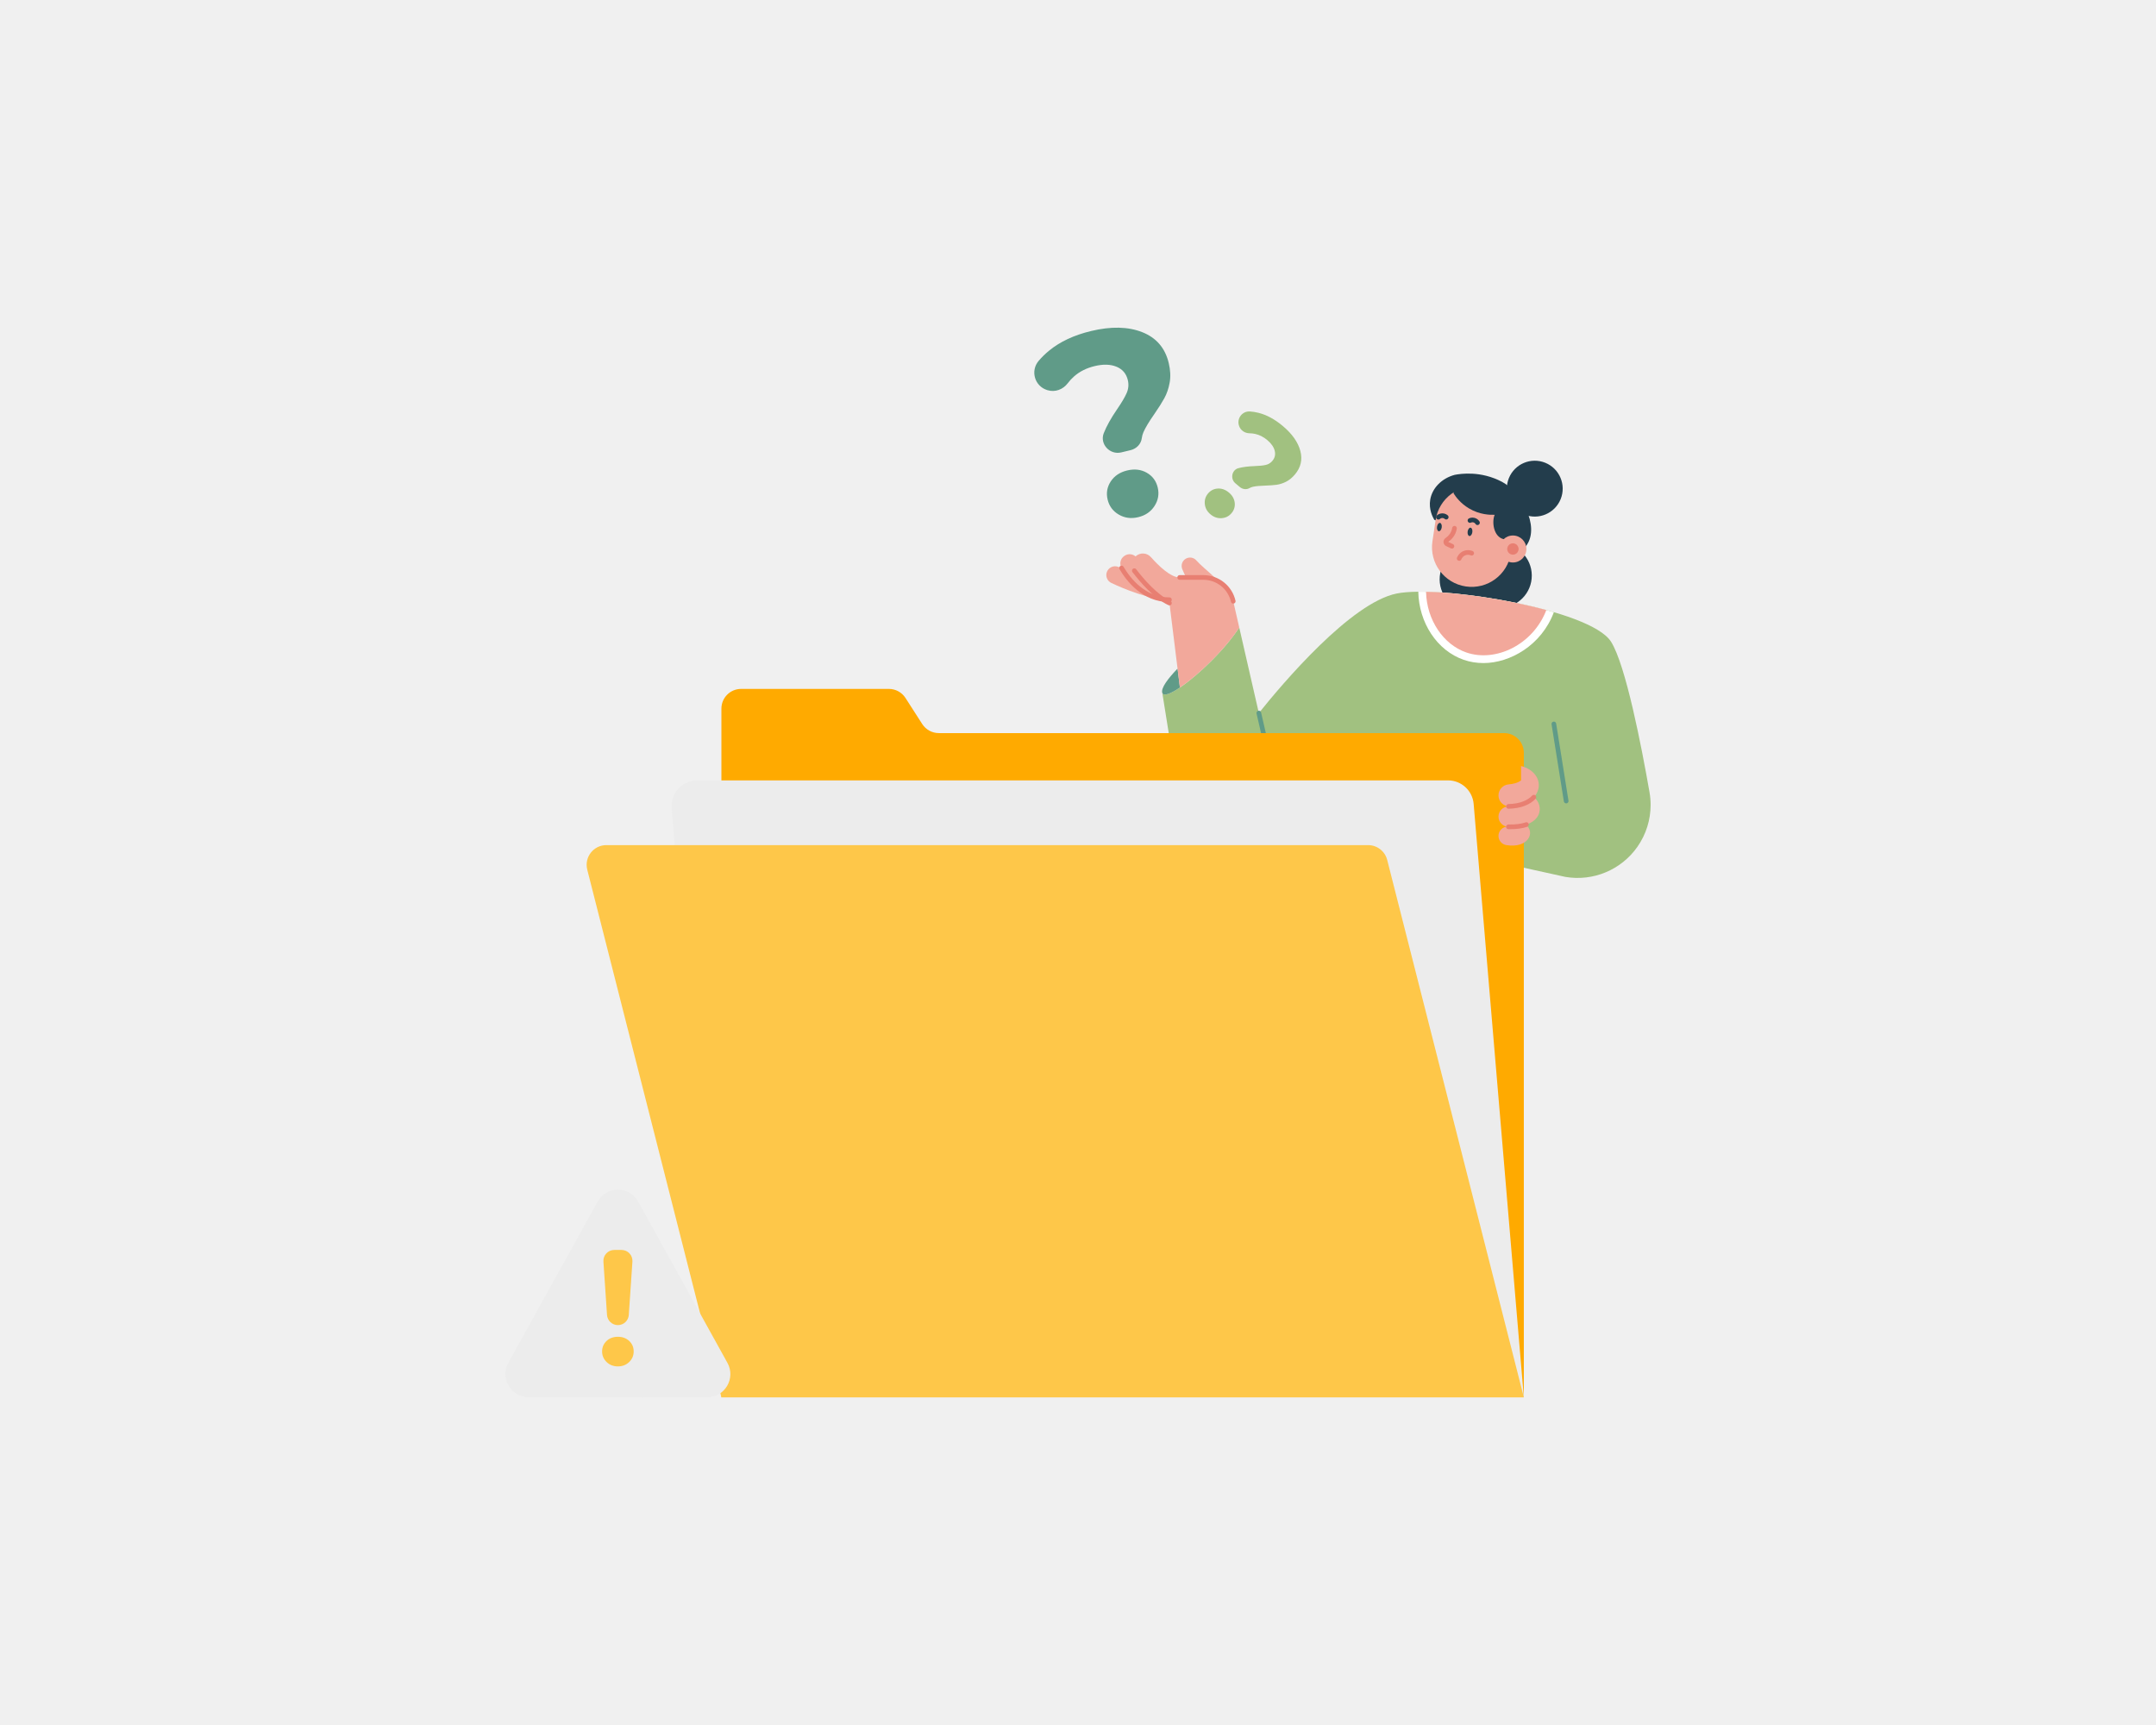
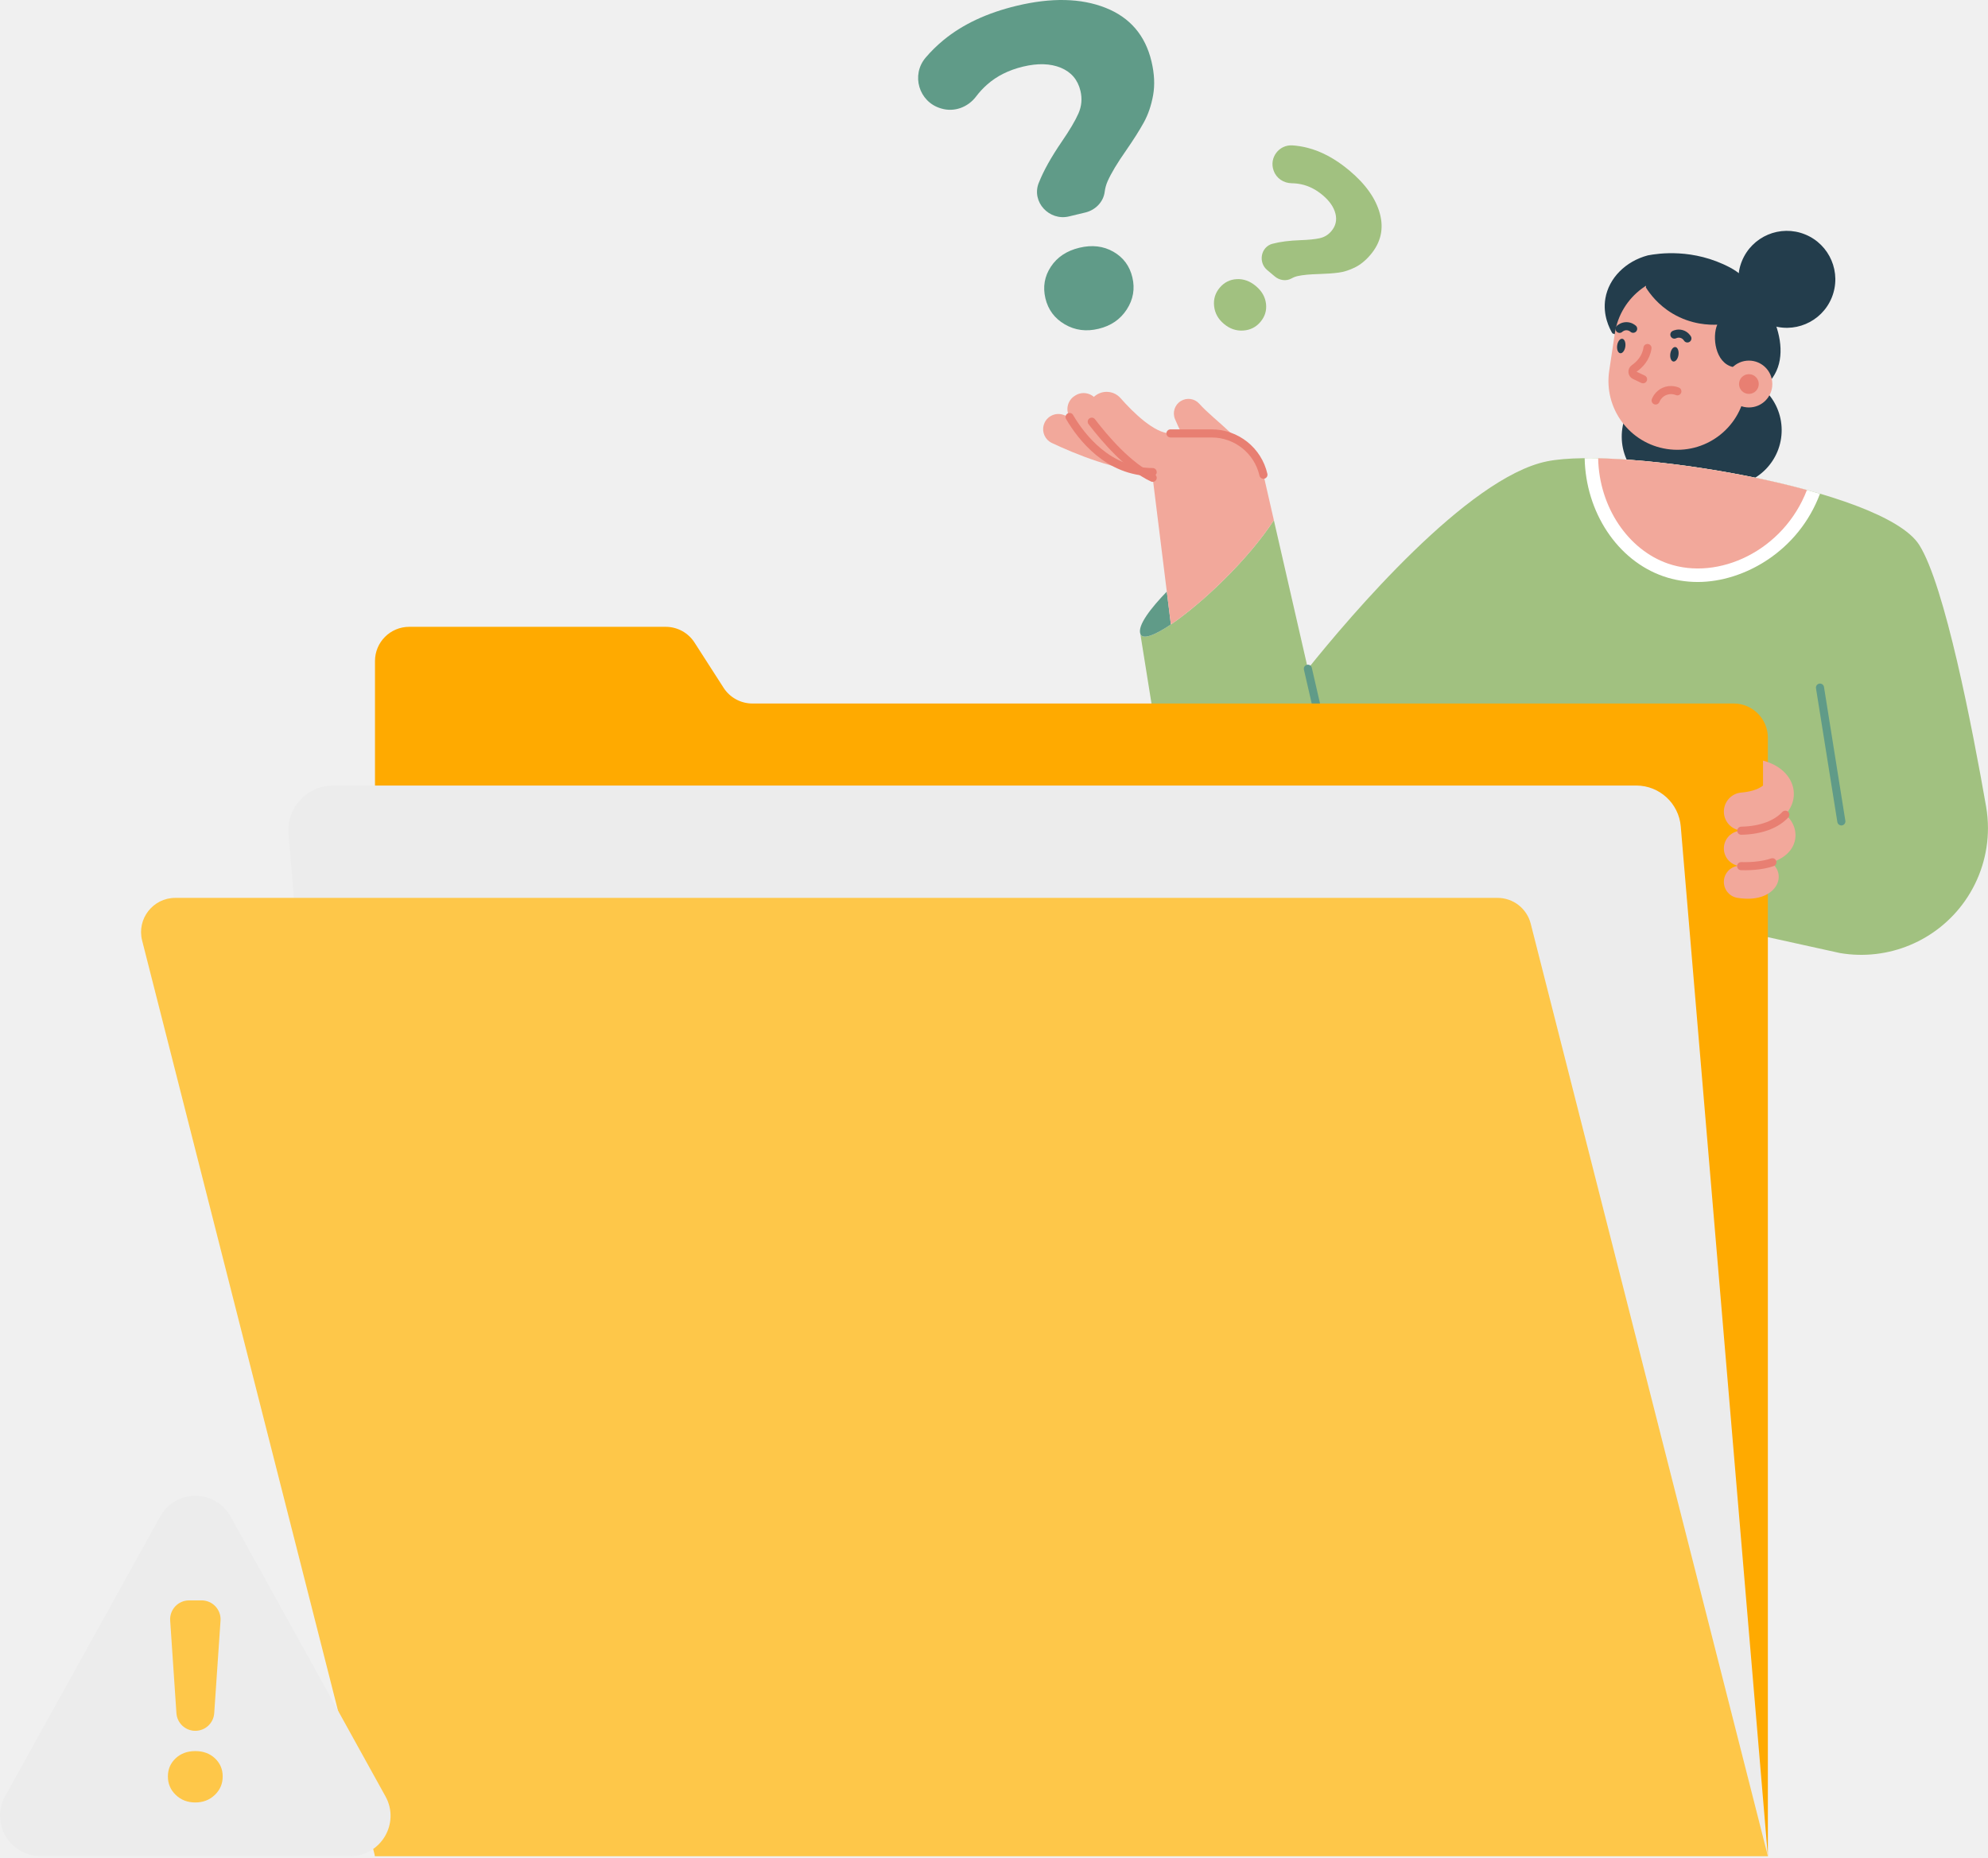
- <svg xmlns="http://www.w3.org/2000/svg" enable-background="new 0 0 2500 2000" viewBox="0 0 2500 2000">
-   <rect width="2500" height="2000" fill="none" />
-   <path fill="#233d4c" d="M1669.35,671.91c0.14,20.61,16.96,37.21,37.58,37.08c7.5-0.05,14.47-2.31,20.3-6.16   c3.73,1.23,7.73,1.88,11.88,1.85c20.62-0.14,37.21-16.96,37.08-37.58c-0.14-20.62-16.96-37.22-37.58-37.08   c-7.5,0.05-14.47,2.31-20.29,6.16c-3.74-1.23-7.74-1.88-11.89-1.85C1685.82,634.47,1669.21,651.29,1669.35,671.91z" />
-   <circle cx="1779.63" cy="566.5" r="32.39" fill="#233d4c" transform="rotate(-67.883 1779.673 566.52)" />
-   <path fill="#233d4c" d="M1663.11,602.64c-1.84-3.12-6.6-12.14-4.68-23.35c2.32-13.54,13.45-24.77,28.36-28.74   c6.97-1.33,30.32-4.89,54.95,8.14c21.44,11.34,44.2,50.67,28.49,73.44c-8.47,12.27-13.36,13.75-13.36,13.75   C1722.99,633.62,1697,614.91,1663.11,602.64z" />
-   <path fill="#f2a89b" d="M1699.65,679.94L1699.65,679.94c25.12,3.77,48.53-13.55,52.3-38.66l3.71-24.78   c3.77-25.12-13.55-48.53-38.66-52.3h0c-25.12-3.77-48.53,13.55-52.3,38.66l-3.71,24.78   C1657.22,652.76,1674.53,676.17,1699.65,679.94z" />
-   <path fill="#233d4c" d="M1743.58,625.11c-11.88-2.73-13.92-20.28-10.41-28.27c-5.01,0.22-17.31,0.09-29.97-7.49   c-9.59-5.74-15.07-13.17-17.71-17.35l1.47-16.41l63.3,11.29l17.62,33.62l-7.07,24.49L1743.58,625.11z" />
-   <path fill="none" stroke="#233d4c" stroke-linecap="round" stroke-linejoin="round" stroke-miterlimit="10" stroke-width="5.412" d="M1713.21,606.04c-0.27-0.44-1.44-2.23-3.83-2.94c-2.42-0.72-4.4,0.16-4.86,0.38" />
-   <ellipse cx="1669.02" cy="611" fill="#233d4c" rx="4.88" ry="2.75" transform="rotate(-81.952 1669.081 611.043)" />
-   <ellipse cx="1704.52" cy="616.55" fill="#233d4c" rx="4.88" ry="2.75" transform="rotate(-81.952 1704.577 616.588)" />
-   <path fill="none" stroke="#233d4c" stroke-linecap="round" stroke-linejoin="round" stroke-miterlimit="10" stroke-width="5.412" d="M1667.91,599.64c0.38-0.34,2-1.74,4.5-1.77c2.53-0.02,4.18,1.37,4.56,1.71" />
-   <path fill="none" stroke="#e87f72" stroke-linecap="round" stroke-linejoin="round" stroke-miterlimit="10" stroke-width="5.412" d="M1686.55,612.44c-0.97,6.88-5.43,11.25-8.9,13.68c-1.68,1.17-1.44,3.72,0.4,4.59l5.54,2.61" />
-   <path fill="none" stroke="#e87f72" stroke-linecap="round" stroke-linejoin="round" stroke-miterlimit="10" stroke-width="5.412" d="M1692.01,647.5c0.29-0.73,1.77-4.22,5.72-6c4.26-1.92,8.13-0.39,8.78-0.12" />
-   <circle cx="1754.3" cy="636.51" r="15.65" fill="#f2a89b" />
-   <circle cx="1754.3" cy="636.51" r="6.59" fill="#e87f72" />
-   <g>
-     <path fill="#a1c180" d="M1913.99,933.25c0,17.23-5.27,34.16-15.26,48.47c-18.76,26.84-51.3,40.46-83.57,34.98l-449.08-98.94   l-18.31-114.33c1.46,4.09,9.47,1.08,20.4-6.28c20.6-13.87,51.61-43.22,68.8-69.65l22.73,99.23   c28.05-34.98,106.66-127.8,159.73-138.57c50.45-10.25,224.63,18.16,248.58,55.74c17.14,26.88,35.59,122.52,44.72,174.79   C1913.57,923.52,1913.99,928.39,1913.99,933.25z" />
-     <path fill="#fff" d="M1801.79,709.79c-14.34,38.44-50.87,58.98-81.6,58.98c-7.97,0-15.69-1.26-22.93-3.77   c-31.08-10.75-51.99-43.17-52.67-78.94c2.89-0.04,5.9-0.02,9,0.05c38.82,0.83,94.3,8.86,139.47,21.19   C1796.02,708.11,1798.94,708.94,1801.79,709.79z" />
-     <path fill="#f2a89b" d="M1793.06,707.32c-15.53,40.48-59.04,60.86-92.84,49.15c-26.41-9.15-45.94-37.48-46.63-70.35   C1692.4,686.95,1747.89,694.98,1793.06,707.32z" />
-     <path fill="none" stroke="#609b88" stroke-linecap="round" stroke-linejoin="round" stroke-miterlimit="10" stroke-width="5.412" d="M1465.49,851.97l-5.8-25.22c0,0,0,0,0-0.02" />
-     <path fill="#609b88" d="M1368.17,797.15c-10.93,7.36-18.94,10.37-20.4,6.28c-2-5.65,6.98-17.15,17.68-28.25L1368.17,797.15z" />
-     <line x1="1801.79" x2="1816.06" y1="839.35" y2="928.73" fill="none" stroke="#609b88" stroke-linecap="round" stroke-linejoin="round" stroke-miterlimit="10" stroke-width="5.412" />
-   </g>
-   <g>
-     <path fill="#f2a89b" d="M1430.01,697.11c-11.33-22.68-32.6-35.88-42.92-47.49c-3.11-3.5-8.33-4.19-12.31-1.72l0,0   c-4.09,2.53-5.71,7.65-3.84,12.07c4.82,11.39,15,31.79,28.01,37.14H1430.01z" />
-     <path fill="#f2a89b" d="M1356.01,695.34c-23.17,0-53.37-12.85-67.33-19.44c-4.48-2.11-6.79-7.13-5.47-11.91l0,0   c1.63-5.9,8.03-9.01,13.7-6.7c12,4.9,33.33,11.79,59.1,12.14V695.34z" />
-     <path fill="#f2a89b" d="M1356.01,695.34c-29.72,0-47.69-23.45-55.51-36.79c-2.85-4.86-1.34-11.09,3.41-14.11l0.42-0.27   c4.56-2.89,10.52-1.79,13.87,2.45c6.04,7.64,17.83,18.62,37.8,22.82V695.34z" />
-     <path fill="#f2a89b" d="M1436.97,727.5c-17.19,26.43-48.2,55.77-68.8,69.65l-2.72-21.97l-9.43-76.01   c-15.96-7.38-31.93-26.03-40.69-37.5c-1.71-2.22-2.54-4.85-2.54-7.47c0-3.52,1.5-7.02,4.37-9.47c5.14-4.4,12.86-3.9,17.35,1.17   c8.62,9.76,22.75,23.61,33.41,23.61h27.47c16.58,0,30.94,11.44,34.63,27.6L1436.97,727.5z" />
-     <path fill="none" stroke="#e87f72" stroke-linecap="round" stroke-linejoin="round" stroke-miterlimit="10" stroke-width="5.412" d="M1367.9,669.51h27.47c16.58,0,30.94,11.44,34.63,27.6" />
-     <path fill="none" stroke="#e87f72" stroke-linecap="round" stroke-linejoin="round" stroke-miterlimit="10" stroke-width="5.412" d="M1356.01,695.34c-29.72,0-47.69-23.45-55.51-36.79" />
-     <path fill="none" stroke="#e87f72" stroke-linecap="round" stroke-linejoin="round" stroke-miterlimit="10" stroke-width="5.412" d="M1356.01,699.17c-15.96-7.38-31.93-26.03-40.69-37.5" />
-   </g>
-   <g>
-     <path fill="#609b88" d="M1279.96,502.04c3.12-7.95,8.25-17.14,15.37-27.54c5.23-7.62,8.92-13.85,11.07-18.72   c2.15-4.86,2.61-9.9,1.37-15.12c-1.76-7.42-6.13-12.57-13.1-15.46c-6.97-2.88-15.4-3.14-25.29-0.76   c-9.49,2.28-17.44,6.26-23.88,11.93c-2.76,2.43-5.24,5.1-7.43,8.01c-5.47,7.24-14.62,10.65-23.31,8.03l-0.42-0.13   c-14.53-4.38-19.83-22.25-10.02-33.82c3.57-4.21,7.59-8.15,12.05-11.82c12.76-10.48,29.02-18.1,48.79-22.85   c23.2-5.57,42.98-5.12,59.33,1.33c16.35,6.46,26.6,18.42,30.74,35.87c1.95,8.23,2.31,15.77,1.06,22.64   c-1.25,6.87-3.33,12.94-6.24,18.19c-2.91,5.26-6.83,11.45-11.75,18.56c-5.9,8.41-10.02,15.29-12.38,20.62   c-1,2.26-1.65,4.63-1.96,7.08c-0.84,6.82-6.23,12.21-12.92,13.82l-10.93,2.63c-13.17,3.16-25.13-9.63-20.26-22.26   C1279.9,502.2,1279.93,502.12,1279.96,502.04z M1297.28,596.62c-6.81-3.98-11.12-9.78-12.93-17.41   c-1.81-7.62-0.59-14.64,3.64-21.07c4.23-6.42,10.58-10.65,19.06-12.69c8.47-2.03,16.04-1.15,22.7,2.66   c6.66,3.81,10.9,9.52,12.7,17.14c1.81,7.62,0.57,14.76-3.72,21.4c-4.29,6.65-10.57,10.97-18.84,12.95   C1311.63,601.61,1304.09,600.61,1297.28,596.62z" />
-     <path fill="#a1c180" d="M1436.17,542.77c4.9-1.32,11.11-2.11,18.6-2.38c5.49-0.19,9.78-0.63,12.86-1.32c3.09-0.69,5.66-2.25,7.72-4.68   c2.93-3.46,3.85-7.37,2.76-11.73c-1.09-4.35-3.94-8.48-8.57-12.37c-4.44-3.73-9.15-6.13-14.14-7.2c-2.14-0.46-4.29-0.7-6.46-0.73   c-5.39-0.06-10.26-3.23-12.07-8.31l-0.09-0.25c-3.04-8.5,3.63-17.34,12.64-16.74c3.27,0.22,6.58,0.75,9.91,1.59   c9.52,2.4,18.91,7.49,28.16,15.27c10.86,9.13,17.63,18.75,20.32,28.85c2.69,10.1,0.59,19.23-6.3,27.37   c-3.25,3.84-6.73,6.67-10.46,8.5c-3.73,1.83-7.36,2.98-10.91,3.44c-3.54,0.47-7.89,0.78-13.03,0.94   c-6.11,0.15-10.85,0.61-14.24,1.36c-1.44,0.32-2.8,0.84-4.08,1.57c-3.56,2.01-8.04,1.33-11.17-1.3l-5.12-4.3   c-6.16-5.18-4.27-15.42,3.49-17.56C1436.07,542.79,1436.12,542.78,1436.17,542.77z M1397.05,584.46c-0.5-4.66,0.75-8.77,3.76-12.33   c3.01-3.56,6.79-5.46,11.36-5.7c4.57-0.24,8.83,1.3,12.8,4.63c3.97,3.33,6.22,7.27,6.75,11.8c0.53,4.53-0.71,8.58-3.71,12.13   c-3.01,3.56-6.86,5.49-11.55,5.78c-4.7,0.3-8.98-1.18-12.85-4.44C1399.73,593.08,1397.55,589.12,1397.05,584.46z" />
-   </g>
-   <g>
-     <path fill="#fa0" d="M1766.97,872.83v747.23H836.51V821.6c0-12.63,10.24-22.87,22.87-22.87h171.34c7.78,0,15.03,3.96,19.24,10.51   l19.42,30.22c4.21,6.55,11.46,10.51,19.24,10.51h655.49C1756.73,849.96,1766.97,860.2,1766.97,872.83z" />
-     <path fill="#ececec" d="M1766.97,1620.06l-58.19-687.96c-1.31-15.45-14.23-27.32-29.73-27.32H808.47c-17.47,0-31.2,14.94-29.73,32.35   l57.77,682.93H1766.97z" />
-     <path fill="#fec749" d="M1586.39,979.84H703.12c-14.92,0-25.84,14.05-22.16,28.51l155.55,611.72h930.46l-158.42-622.99   C1605.98,986.93,1596.85,979.84,1586.39,979.84z" />
-   </g>
-   <g>
-     <path fill="#ececec" d="M819.98,1620.06l-207.03-0.07c-20.5-0.01-33.46-22.02-23.52-39.94L693,1393.2   c10.25-18.49,36.83-18.48,47.06,0.02l103.45,186.92C853.45,1598.07,840.47,1620.07,819.98,1620.06z" />
-     <path fill="#fec749" d="M703.41,1579.17c-3.5-3.37-5.24-7.47-5.24-12.3c0-4.83,1.72-8.87,5.15-12.11c3.43-3.24,7.82-4.86,13.16-4.86    c5.34,0,9.72,1.62,13.16,4.87c3.43,3.24,5.15,7.28,5.14,12.11c0,4.83-1.75,8.93-5.25,12.3c-3.5,3.37-7.85,5.05-13.06,5.05    C711.26,1584.22,706.91,1582.54,703.41,1579.17z M712.32,1449.22l8.39,0c7.32,0,13.12,6.2,12.62,13.51l-4.21,61.84    c-0.45,6.64-5.97,11.79-12.63,11.79l0,0c-6.66,0-12.17-5.16-12.62-11.8l-4.17-61.84C699.2,1455.41,705,1449.21,712.32,1449.22z" />
-   </g>
-   <g>
-     <path fill="#f2a89b" d="M1763.73,888.13c30.39,7.95,27.99,44.82-12.76,46.77c-7.28,0.35-13.39-5.41-13.39-12.69v0   c0-6.6,5.01-12.17,11.59-12.74c5.09-0.44,10.77-1.67,14.56-4.67V888.13z" />
-     <path fill="#f2a89b" d="M1737.58,946.79c0,6.42,5.12,11.66,11.54,11.83c40.67,1.07,41.67-25.13,29.5-34.37   c-5.59,6.01-15.32,10.38-29.41,10.7c-3.22,0.07-6.13,1.42-8.23,3.55C1738.88,940.64,1737.58,943.57,1737.58,946.79z" />
-     <path fill="#f2a89b" d="M1737.58,969.12v0.05c0,5.25,3.77,9.75,8.94,10.62c25.45,4.29,34.44-14.88,22.46-23.77   c-5.21,1.57-11.92,2.45-20.4,2.33C1742.54,958.26,1737.58,963.08,1737.58,969.12z" />
-     <path fill="none" stroke="#e87f72" stroke-linecap="round" stroke-linejoin="round" stroke-miterlimit="10" stroke-width="5.412" d="M1778.62,924.26c-5.59,6.01-15.32,10.38-29.41,10.7" />
-     <path fill="none" stroke="#e87f72" stroke-linecap="round" stroke-linejoin="round" stroke-miterlimit="10" stroke-width="5.412" d="M1749.12,958.63c8.68,0.23,15.55-0.78,20.87-2.61" />
-   </g>
+ <svg xmlns="http://www.w3.org/2000/svg" width="1328" height="1241" viewBox="0 0 1328 1241" fill="none">
+   <path d="M1083.33 291.985C1083.47 312.595 1100.29 329.195 1120.91 329.065C1128.41 329.015 1135.38 326.755 1141.21 322.905C1144.94 324.135 1148.94 324.785 1153.09 324.755C1173.71 324.615 1190.3 307.795 1190.17 287.175C1190.03 266.555 1173.21 249.955 1152.59 250.095C1145.09 250.145 1138.12 252.405 1132.3 256.255C1128.56 255.025 1124.56 254.375 1120.41 254.405C1099.8 254.545 1083.19 271.365 1083.33 291.985Z" fill="#233D4C" />
+   <path d="M1223.63 198.828C1230.36 182.256 1222.39 163.362 1205.82 156.627C1189.24 149.892 1170.35 157.866 1163.61 174.439C1156.88 191.011 1164.85 209.905 1181.43 216.64C1198 223.375 1216.89 215.4 1223.63 198.828Z" fill="#233D4C" />
+   <path d="M1077.09 222.717C1075.25 219.597 1070.49 210.577 1072.41 199.367C1074.73 185.827 1085.86 174.597 1100.77 170.627C1107.74 169.297 1131.09 165.737 1155.72 178.767C1177.16 190.107 1199.92 229.437 1184.21 252.207C1175.74 264.477 1170.85 265.957 1170.85 265.957C1136.97 253.697 1110.98 234.987 1077.09 222.717Z" fill="#233D4C" />
+   <path d="M1113.63 300.021C1138.75 303.791 1162.16 286.471 1165.93 261.361L1169.64 236.581C1173.41 211.461 1156.09 188.051 1130.98 184.281C1105.86 180.511 1082.45 197.831 1078.68 222.941L1074.97 247.721C1071.2 272.841 1088.51 296.251 1113.63 300.021Z" fill="#F2A89B" />
+   <path d="M1157.56 245.192C1145.68 242.462 1143.64 224.912 1147.15 216.922C1142.14 217.142 1129.84 217.012 1117.18 209.432C1107.59 203.692 1102.11 196.262 1099.47 192.082L1100.94 175.672L1164.24 186.962L1181.86 220.582L1174.79 245.072L1157.56 245.192Z" fill="#233D4C" />
+   <path d="M1127.19 226.117C1126.92 225.677 1125.75 223.887 1123.36 223.177C1120.94 222.457 1118.96 223.337 1118.5 223.557" stroke="#233D4C" stroke-width="5.412" stroke-miterlimit="10" stroke-linecap="round" stroke-linejoin="round" />
+   <path d="M1085.74 231.563C1086.11 228.894 1085.2 226.559 1083.7 226.346C1082.19 226.133 1080.67 228.124 1080.29 230.793C1079.91 233.462 1080.83 235.797 1082.33 236.01C1083.83 236.223 1085.36 234.232 1085.74 231.563Z" fill="#233D4C" />
+   <path d="M1121.24 237.102C1121.61 234.434 1120.7 232.098 1119.2 231.885C1117.69 231.673 1116.17 233.664 1115.79 236.332C1115.41 239.001 1116.33 241.336 1117.83 241.549C1119.33 241.762 1120.86 239.771 1121.24 237.102Z" fill="#233D4C" />
+   <path d="M1081.89 219.716C1082.27 219.376 1083.89 217.976 1086.39 217.946C1088.92 217.926 1090.57 219.316 1090.95 219.656" stroke="#233D4C" stroke-width="5.412" stroke-miterlimit="10" stroke-linecap="round" stroke-linejoin="round" />
+   <path d="M1100.53 232.516C1099.56 239.396 1095.1 243.766 1091.63 246.196C1089.95 247.366 1090.19 249.916 1092.03 250.786L1097.57 253.396" stroke="#E87F72" stroke-width="5.412" stroke-miterlimit="10" stroke-linecap="round" stroke-linejoin="round" />
+   <path d="M1105.99 267.578C1106.28 266.848 1107.76 263.358 1111.71 261.578C1115.97 259.658 1119.84 261.188 1120.49 261.458" stroke="#E87F72" stroke-width="5.412" stroke-miterlimit="10" stroke-linecap="round" stroke-linejoin="round" />
+   <path d="M1168.28 272.237C1176.93 272.237 1183.93 265.231 1183.93 256.588C1183.93 247.944 1176.93 240.938 1168.28 240.938C1159.64 240.938 1152.63 247.944 1152.63 256.588C1152.63 265.231 1159.64 272.237 1168.28 272.237Z" fill="#F2A89B" />
+   <path d="M1168.28 263.18C1171.92 263.18 1174.87 260.23 1174.87 256.59C1174.87 252.95 1171.92 250 1168.28 250C1164.64 250 1161.69 252.95 1161.69 256.59C1161.69 260.23 1164.64 263.18 1168.28 263.18Z" fill="#E87F72" />
+   <path d="M1327.97 553.328C1327.97 570.558 1322.7 587.488 1312.71 601.798C1293.95 628.638 1261.41 642.258 1229.14 636.778L780.063 537.838L761.753 423.508C763.213 427.598 771.223 424.588 782.153 417.228C802.753 403.358 833.763 374.008 850.953 347.578L873.683 446.808C901.733 411.828 980.343 319.008 1033.41 308.238C1083.86 297.988 1258.04 326.398 1281.99 363.978C1299.13 390.858 1317.58 486.498 1326.71 538.768C1327.55 543.598 1327.97 548.468 1327.97 553.328Z" fill="#A1C180" />
+   <path d="M1215.77 329.868C1201.43 368.308 1164.9 388.848 1134.17 388.848C1126.2 388.848 1118.48 387.588 1111.24 385.078C1080.16 374.328 1059.25 341.908 1058.57 306.138C1061.46 306.098 1064.47 306.118 1067.57 306.188C1106.39 307.018 1161.87 315.048 1207.04 327.378C1210 328.188 1212.92 329.018 1215.77 329.868Z" fill="white" />
+   <path d="M1207.04 327.395C1191.51 367.875 1148 388.255 1114.2 376.545C1087.79 367.395 1068.26 339.065 1067.57 306.195C1106.38 307.025 1161.87 315.055 1207.04 327.395Z" fill="#F2A89B" />
+   <path d="M879.473 472.045L873.673 446.825C873.673 446.825 873.673 446.825 873.673 446.805" stroke="#609B88" stroke-width="5.412" stroke-miterlimit="10" stroke-linecap="round" stroke-linejoin="round" />
+   <path d="M782.153 417.228C771.223 424.588 763.213 427.598 761.753 423.508C759.753 417.858 768.733 406.358 779.433 395.258L782.153 417.228Z" fill="#609B88" />
+   <path d="M1215.77 459.43L1230.04 548.81" stroke="#609B88" stroke-width="5.412" stroke-miterlimit="10" stroke-linecap="round" stroke-linejoin="round" />
+   <path d="M843.993 317.187C832.663 294.507 811.393 281.307 801.073 269.697C797.963 266.197 792.743 265.507 788.763 267.977C784.673 270.507 783.053 275.627 784.923 280.047C789.743 291.437 799.923 311.837 812.933 317.187H843.993Z" fill="#F2A89B" />
+   <path d="M769.993 315.418C746.823 315.418 716.623 302.568 702.663 295.978C698.183 293.868 695.873 288.848 697.193 284.068C698.823 278.168 705.223 275.058 710.893 277.368C722.893 282.268 744.223 289.158 769.993 289.508V315.418Z" fill="#F2A89B" />
+   <path d="M769.993 315.416C740.273 315.416 722.303 291.966 714.483 278.626C711.633 273.766 713.143 267.536 717.893 264.516L718.313 264.246C722.873 261.356 728.833 262.456 732.183 266.696C738.223 274.336 750.013 285.316 769.983 289.516V315.416H769.993Z" fill="#F2A89B" />
+   <path d="M850.953 347.576C833.763 374.006 802.753 403.346 782.153 417.226L779.433 395.256L770.003 319.246C754.043 311.866 738.073 293.216 729.313 281.746C727.603 279.526 726.773 276.896 726.773 274.276C726.773 270.756 728.273 267.256 731.143 264.806C736.283 260.406 744.003 260.906 748.493 265.976C757.113 275.736 771.243 289.586 781.903 289.586H809.373C825.953 289.586 840.313 301.026 844.003 317.186L850.953 347.576Z" fill="#F2A89B" />
+   <path d="M781.883 289.586H809.353C825.933 289.586 840.293 301.026 843.983 317.186" stroke="#E87F72" stroke-width="5.412" stroke-miterlimit="10" stroke-linecap="round" stroke-linejoin="round" />
+   <path d="M769.993 315.415C740.273 315.415 722.303 291.965 714.483 278.625" stroke="#E87F72" stroke-width="5.412" stroke-miterlimit="10" stroke-linecap="round" stroke-linejoin="round" />
+   <path d="M769.993 319.25C754.033 311.87 738.063 293.22 729.303 281.75" stroke="#E87F72" stroke-width="5.412" stroke-miterlimit="10" stroke-linecap="round" stroke-linejoin="round" />
+   <path d="M693.943 122.117C697.063 114.167 702.193 104.977 709.313 94.577C714.543 86.957 718.233 80.727 720.383 75.857C722.533 70.997 722.993 65.957 721.753 60.737C719.993 53.317 715.623 48.167 708.653 45.277C701.683 42.397 693.253 42.137 683.363 44.517C673.873 46.797 665.923 50.777 659.483 56.447C656.723 58.877 654.243 61.547 652.053 64.457C646.583 71.697 637.433 75.107 628.743 72.487L628.323 72.357C613.793 67.977 608.493 50.107 618.303 38.537C621.873 34.327 625.893 30.387 630.353 26.717C643.113 16.237 659.373 8.617 679.143 3.867C702.343 -1.703 722.123 -1.253 738.473 5.197C754.823 11.657 765.073 23.617 769.213 41.067C771.163 49.297 771.523 56.837 770.273 63.707C769.023 70.577 766.943 76.647 764.033 81.897C761.123 87.157 757.203 93.347 752.283 100.457C746.383 108.867 742.263 115.747 739.903 121.077C738.903 123.337 738.253 125.707 737.943 128.157C737.103 134.977 731.713 140.367 725.023 141.977L714.093 144.607C700.923 147.767 688.963 134.977 693.833 122.347C693.883 122.277 693.913 122.197 693.943 122.117ZM711.263 216.697C704.453 212.717 700.143 206.917 698.333 199.287C696.523 191.667 697.743 184.647 701.973 178.217C706.203 171.797 712.553 167.567 721.033 165.527C729.503 163.497 737.073 164.377 743.733 168.187C750.393 171.997 754.633 177.707 756.433 185.327C758.243 192.947 757.003 200.087 752.713 206.727C748.423 213.377 742.143 217.697 733.873 219.677C725.613 221.687 718.073 220.687 711.263 216.697Z" fill="#609B88" />
+   <path d="M850.153 162.848C855.053 161.528 861.263 160.738 868.753 160.468C874.243 160.278 878.533 159.838 881.613 159.148C884.703 158.458 887.273 156.898 889.333 154.468C892.263 151.008 893.183 147.098 892.093 142.738C891.003 138.388 888.153 134.258 883.523 130.368C879.083 126.638 874.373 124.238 869.383 123.168C867.243 122.708 865.093 122.468 862.923 122.438C857.533 122.378 852.663 119.208 850.853 114.128L850.763 113.878C847.723 105.378 854.393 96.538 863.403 97.138C866.673 97.358 869.983 97.888 873.313 98.728C882.833 101.128 892.223 106.218 901.473 113.998C912.333 123.128 919.103 132.748 921.793 142.848C924.483 152.948 922.383 162.078 915.493 170.218C912.243 174.058 908.763 176.888 905.033 178.718C901.303 180.548 897.673 181.698 894.123 182.158C890.583 182.628 886.233 182.938 881.093 183.098C874.983 183.248 870.243 183.708 866.853 184.458C865.413 184.778 864.053 185.298 862.773 186.028C859.213 188.038 854.733 187.358 851.603 184.728L846.483 180.428C840.323 175.248 842.213 165.008 849.973 162.868C850.053 162.868 850.103 162.858 850.153 162.848ZM811.033 204.538C810.533 199.878 811.783 195.768 814.793 192.208C817.803 188.648 821.583 186.748 826.153 186.508C830.723 186.268 834.983 187.808 838.953 191.138C842.923 194.468 845.173 198.408 845.703 202.938C846.233 207.468 844.993 211.518 841.993 215.068C838.983 218.628 835.133 220.558 830.443 220.848C825.743 221.148 821.463 219.668 817.593 216.408C813.713 213.158 811.533 209.198 811.033 204.538Z" fill="#A1C180" />
+   <path d="M1180.95 492.905V1240.13H250.493V441.675C250.493 429.045 260.733 418.805 273.363 418.805H444.703C452.483 418.805 459.733 422.765 463.943 429.315L483.363 459.535C487.573 466.085 494.823 470.045 502.603 470.045H1158.09C1170.71 470.035 1180.95 480.275 1180.95 492.905Z" fill="#FFAA00" />
+   <path d="M1180.95 1240.13L1122.76 552.172C1121.45 536.722 1108.53 524.852 1093.03 524.852H222.453C204.983 524.852 191.253 539.792 192.723 557.202L250.493 1240.13H1180.95Z" fill="#ECECEC" />
+   <path d="M1000.37 599.914H117.103C102.183 599.914 91.263 613.964 94.943 628.424L250.493 1240.14H1180.95L1022.53 617.154C1019.96 607.004 1010.83 599.914 1000.37 599.914Z" fill="#FEC749" />
+   <path d="M233.963 1240.14L26.933 1240.07C6.433 1240.06 -6.527 1218.05 3.413 1200.13L106.983 1013.28C117.233 994.785 143.813 994.795 154.043 1013.3L257.493 1200.22C267.433 1218.15 254.453 1240.15 233.963 1240.14Z" fill="#ECECEC" />
+   <path d="M117.393 1199.25C113.893 1195.88 112.153 1191.78 112.153 1186.95C112.153 1182.12 113.873 1178.08 117.303 1174.84C120.733 1171.6 125.123 1169.98 130.463 1169.98C135.803 1169.98 140.183 1171.6 143.623 1174.85C147.053 1178.09 148.773 1182.13 148.763 1186.96C148.763 1191.79 147.013 1195.89 143.513 1199.26C140.013 1202.63 135.663 1204.31 130.453 1204.31C125.243 1204.3 120.893 1202.62 117.393 1199.25ZM126.303 1069.3H134.693C142.013 1069.3 147.813 1075.5 147.313 1082.81L143.103 1144.65C142.653 1151.29 137.133 1156.44 130.473 1156.44C123.813 1156.44 118.303 1151.28 117.853 1144.64L113.683 1082.8C113.183 1075.49 118.983 1069.29 126.303 1069.3Z" fill="#FEC749" />
+   <path d="M1177.71 508.211C1208.1 516.161 1205.7 553.031 1164.95 554.981C1157.67 555.331 1151.56 549.571 1151.56 542.291C1151.56 535.691 1156.57 530.121 1163.15 529.551C1168.24 529.111 1173.92 527.881 1177.71 524.881V508.211Z" fill="#F2A89B" />
+   <path d="M1151.56 566.868C1151.56 573.288 1156.68 578.528 1163.1 578.698C1203.77 579.768 1204.77 553.568 1192.6 544.328C1187.01 550.338 1177.28 554.708 1163.19 555.028C1159.97 555.098 1157.06 556.448 1154.96 558.578C1152.86 560.718 1151.56 563.648 1151.56 566.868Z" fill="#F2A89B" />
+   <path d="M1151.56 589.202V589.252C1151.56 594.502 1155.33 599.002 1160.5 599.872C1185.95 604.162 1194.94 584.992 1182.96 576.102C1177.75 577.672 1171.04 578.552 1162.56 578.432C1156.52 578.342 1151.56 583.162 1151.56 589.202Z" fill="#F2A89B" />
+   <path d="M1192.6 544.344C1187.01 550.354 1177.28 554.724 1163.19 555.044" stroke="#E87F72" stroke-width="5.412" stroke-miterlimit="10" stroke-linecap="round" stroke-linejoin="round" />
+   <path d="M1163.1 578.712C1171.78 578.942 1178.65 577.932 1183.97 576.102" stroke="#E87F72" stroke-width="5.412" stroke-miterlimit="10" stroke-linecap="round" stroke-linejoin="round" />
</svg>
